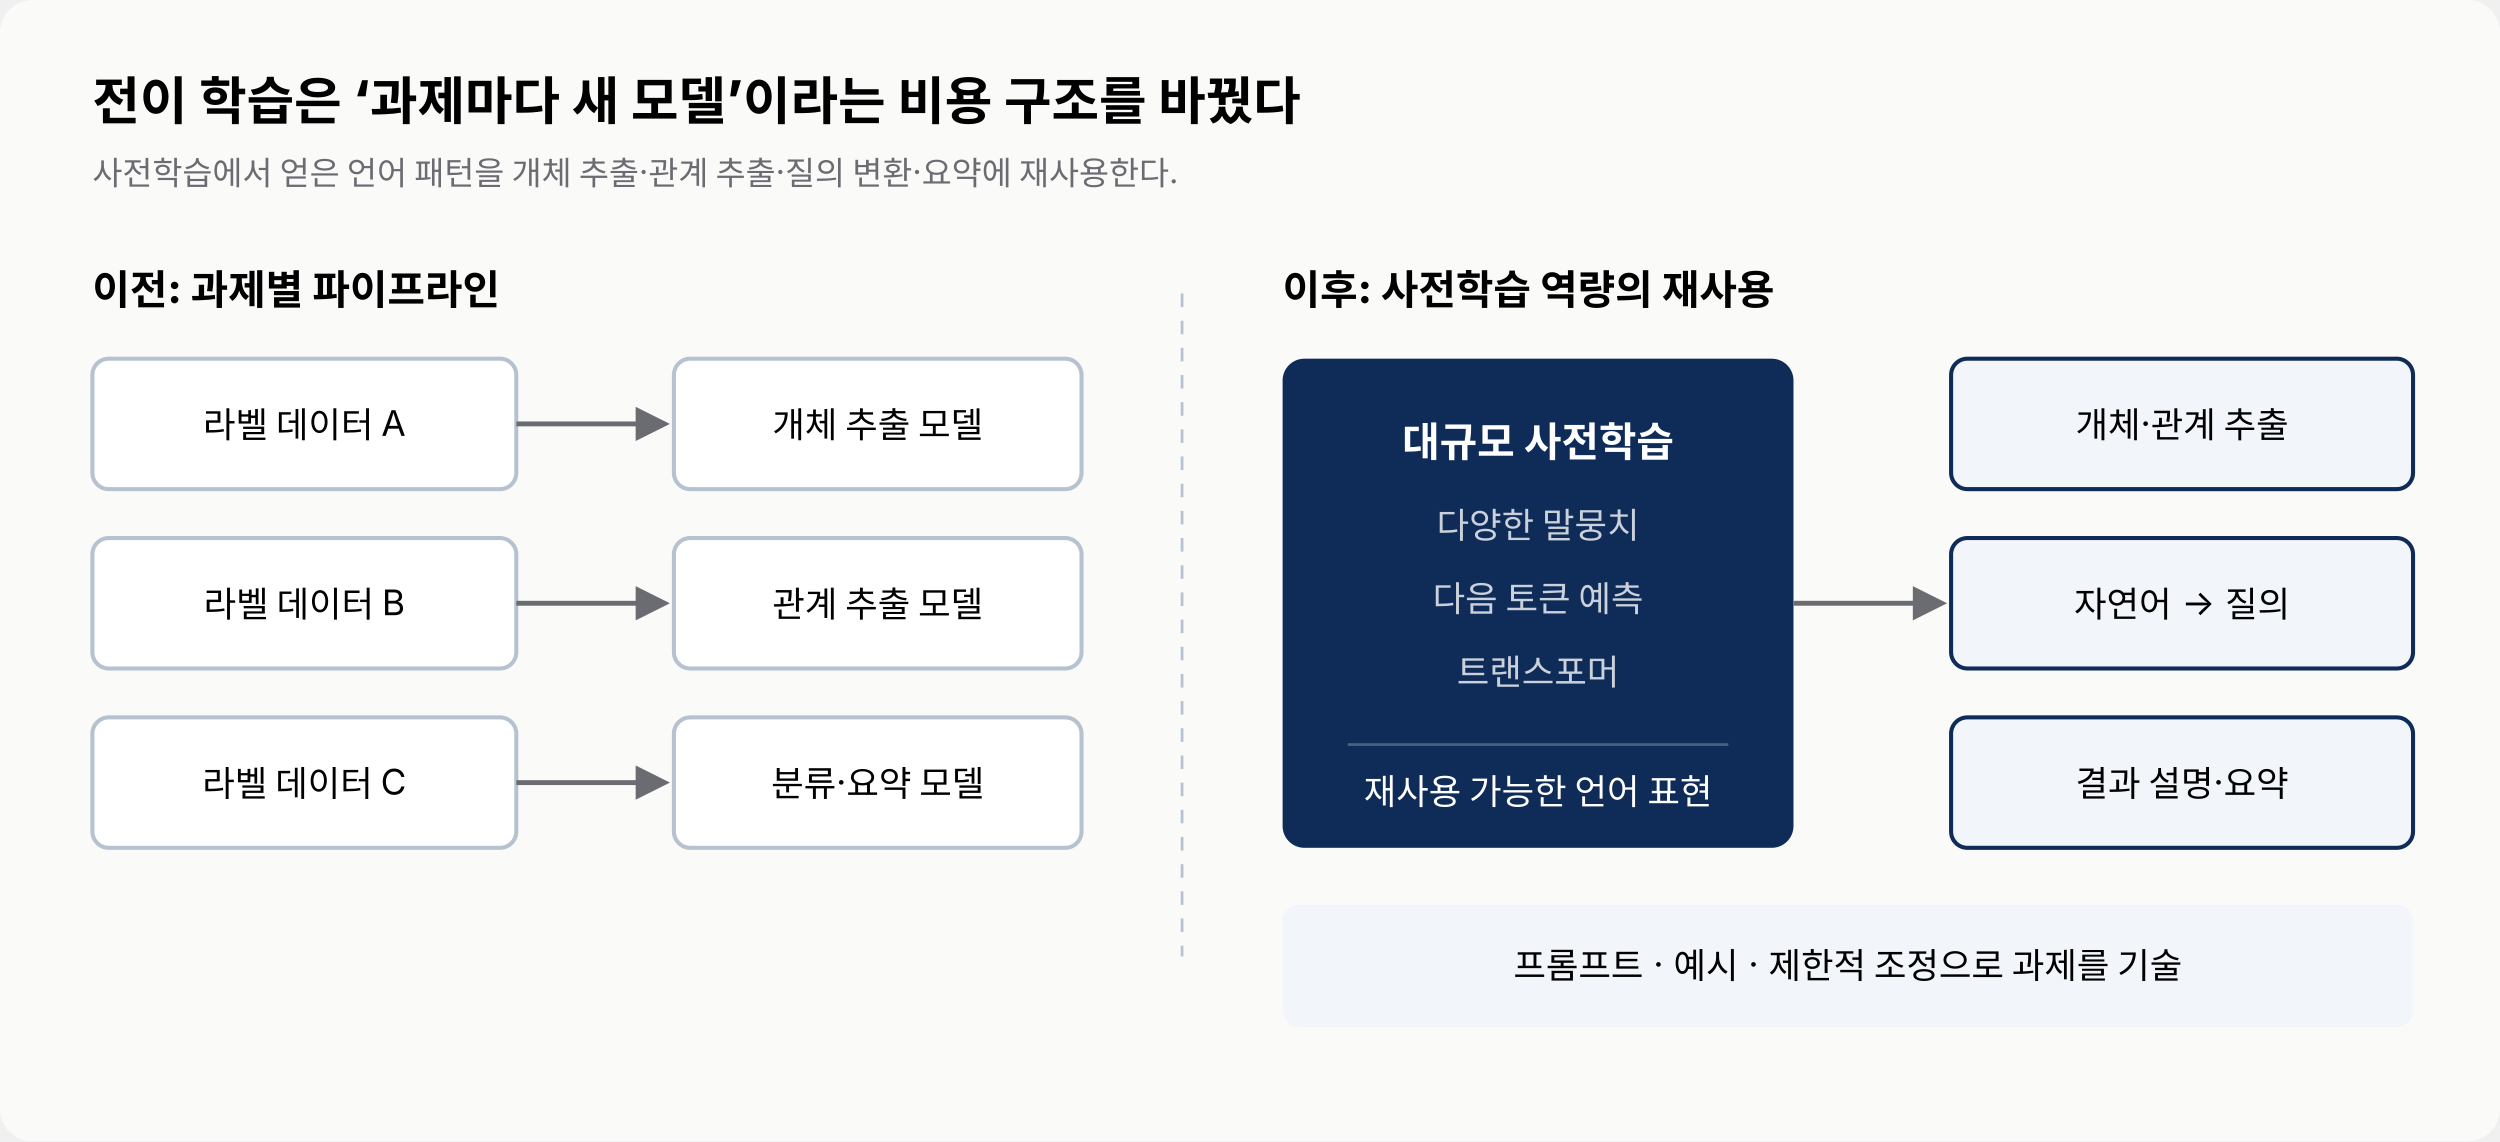
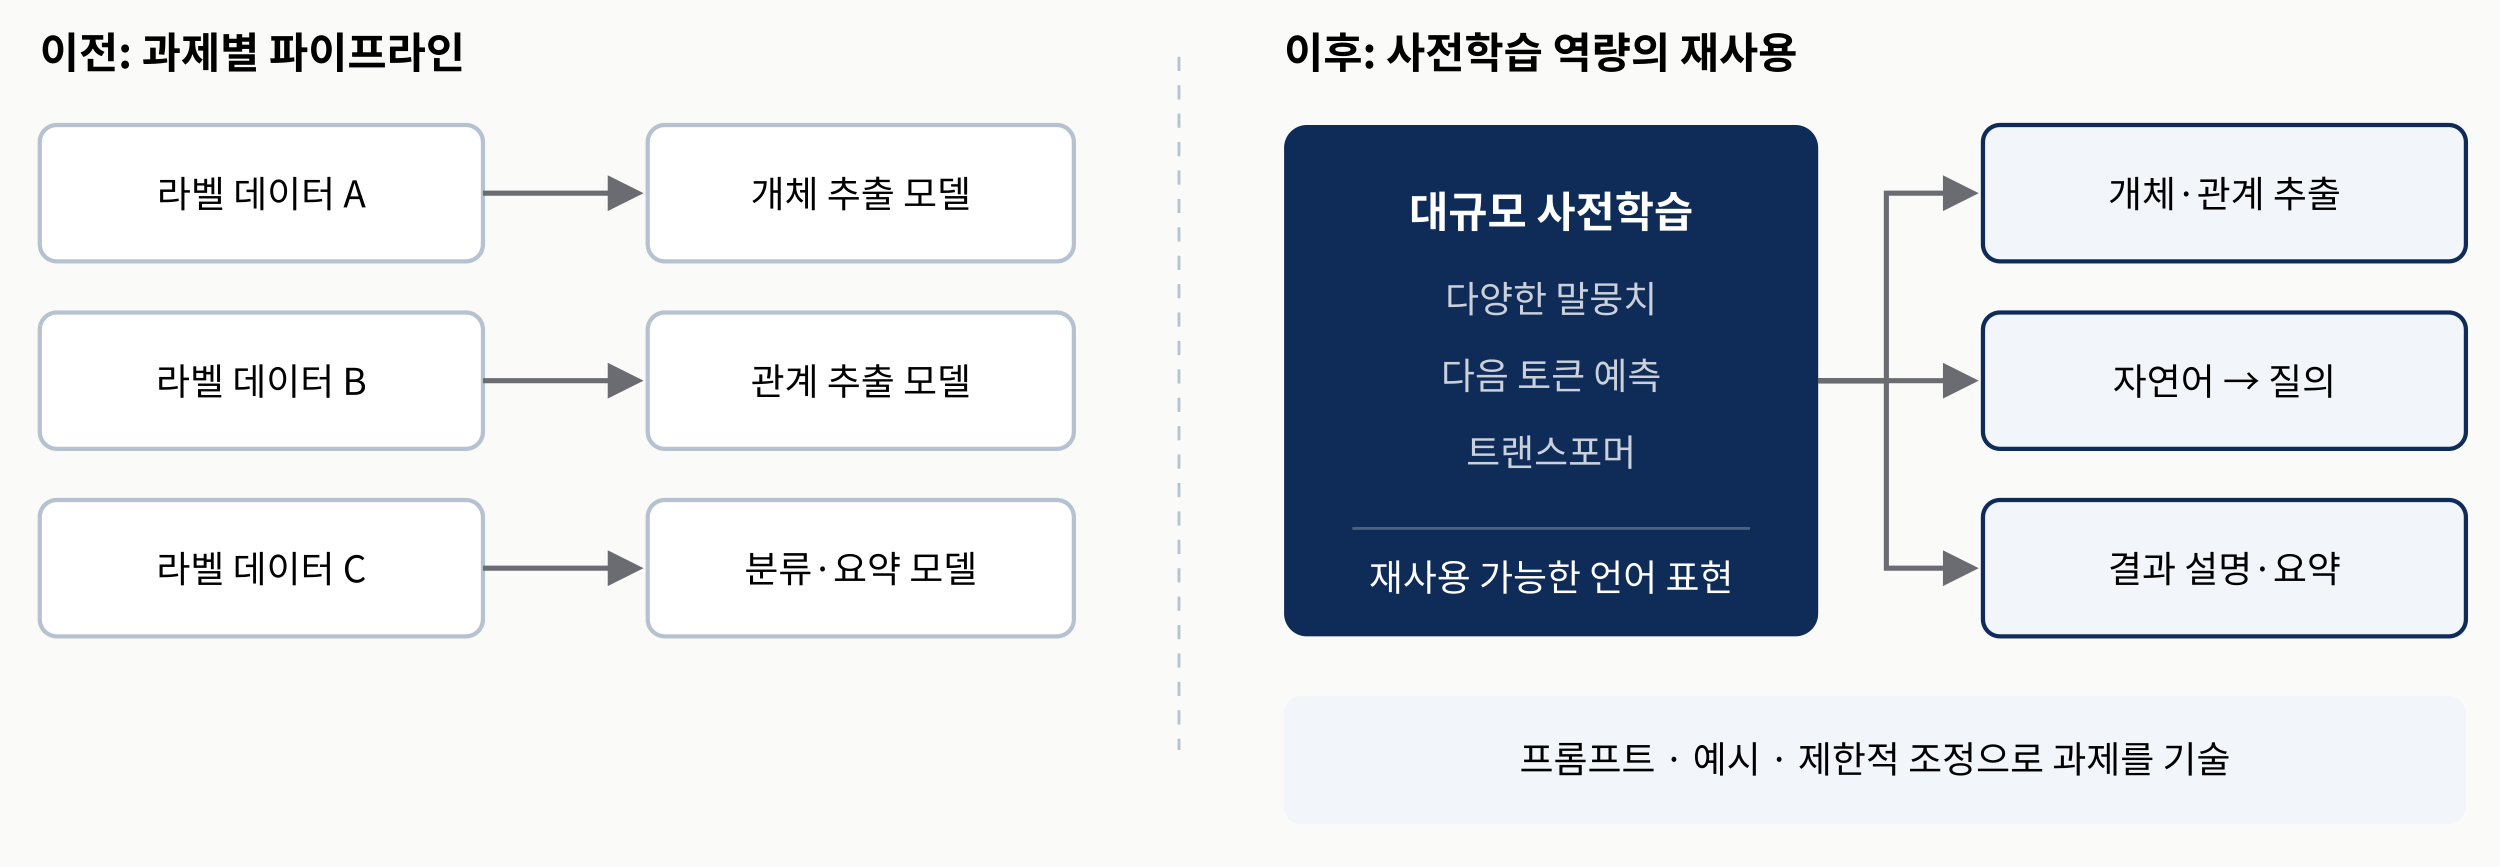
- <svg xmlns="http://www.w3.org/2000/svg" viewBox="0 0 920 420" role="img" aria-labelledby="title desc">
+ <svg xmlns="http://www.w3.org/2000/svg" viewBox="20 88 880 305" role="img" aria-labelledby="title desc">
  <defs>
    <marker id="a" viewBox="0 0 10 10" refX="8" refY="5" markerWidth="7" markerHeight="7" orient="auto">
      <path d="M0 0L10 5L0 10z" fill="#6B6B72" />
    </marker>
-     <style>.t{font-family:Inter,'Noto Sans KR',sans-serif}.h{font-size:19px;font-weight:800}.sh{font-size:15px;font-weight:800}.b{font-size:13px}.m{font-size:12px;fill:#6B6B72}.box{fill:#fff;stroke:#B7C2D1;stroke-width:1.5}.soft{fill:#F2F5F9;stroke:#0F2C59;stroke-width:1.5}.navy{fill:#0F2C59}.line{stroke:#6B6B72;stroke-width:1.8;marker-end:url(#a)}</style>
+     <style>.t{font-family:'Noto Sans CJK KR','Apple SD Gothic Neo','Malgun Gothic','Noto Sans KR',NanumGothic,Inter,system-ui,sans-serif}.h{font-size:19px;font-weight:800}.sh{font-size:15px;font-weight:800}.b{font-size:13px}.m{font-size:12px;fill:#6B6B72}.box{fill:#fff;stroke:#B7C2D1;stroke-width:1.5}.soft{fill:#F2F5F9;stroke:#0F2C59;stroke-width:1.5}.navy{fill:#0F2C59}.line{fill:none;stroke:#6B6B72;stroke-width:1.8;marker-end:url(#a)}</style>
  </defs>
  <rect width="920" height="420" rx="12" fill="#FAFAF9" />
-   <text class="t h" x="34" y="44">전이 학습은 ‘과제마다 새 모델’이라는 비용 구조를 바꿨다</text>
-   <text class="t m" x="34" y="68">사전학습에서 얻은 언어 패턴을 개체 추출·관계 추출·질의 변환·요약에 재사용한다.</text>
  <text class="t sh" x="34" y="112">이전: 과제별 파이프라인</text>
  <g transform="translate(34 132)">
    <rect class="box" width="156" height="48" rx="6" />
    <text class="t b" x="78" y="29" text-anchor="middle">라벨 데이터 A</text>
    <line class="line" x1="156" y1="24" x2="210" y2="24" />
    <rect class="box" x="214" width="150" height="48" rx="6" />
    <text class="t b" x="289" y="29" text-anchor="middle">개체 추출 모델</text>
    <rect class="box" y="66" width="156" height="48" rx="6" />
    <text class="t b" x="78" y="95" text-anchor="middle">라벨 데이터 B</text>
    <line class="line" x1="156" y1="90" x2="210" y2="90" />
    <rect class="box" x="214" y="66" width="150" height="48" rx="6" />
    <text class="t b" x="289" y="95" text-anchor="middle">관계 추출 모델</text>
    <rect class="box" y="132" width="156" height="48" rx="6" />
    <text class="t b" x="78" y="161" text-anchor="middle">라벨 데이터 C</text>
    <line class="line" x1="156" y1="156" x2="210" y2="156" />
    <rect class="box" x="214" y="132" width="150" height="48" rx="6" />
    <text class="t b" x="289" y="161" text-anchor="middle">분류·요약 모델</text>
  </g>
  <line x1="435" y1="108" x2="435" y2="352" stroke="#B7C2D1" stroke-dasharray="5 5" />
  <text class="t sh" x="472" y="112">이후: 사전학습 역량의 재사용</text>
  <g transform="translate(472 132)">
    <rect class="navy" width="188" height="180" rx="8" />
    <text x="94" y="36" text-anchor="middle" fill="#fff" class="t sh">대규모 사전학습</text>
    <text x="94" y="66" text-anchor="middle" fill="#fff" opacity=".78" class="t b">다양한 말뭉치</text>
    <text x="94" y="93" text-anchor="middle" fill="#fff" opacity=".78" class="t b">다음 토큰 예측</text>
    <text x="94" y="120" text-anchor="middle" fill="#fff" opacity=".78" class="t b">트랜스포머</text>
    <line x1="24" y1="142" x2="164" y2="142" stroke="#fff" opacity=".25" />
    <text x="94" y="164" text-anchor="middle" fill="#fff" class="t b">재사용 가능한 언어 표현</text>
+     <path class="line" d="M188 90H212V24H242" />
    <line class="line" x1="188" y1="90" x2="242" y2="90" />
+     <path class="line" d="M188 90H212V156H242" />
    <g transform="translate(246)">
      <rect class="soft" width="170" height="48" rx="6" />
      <text class="t b" x="85" y="29" text-anchor="middle">개체·관계 추출</text>
      <rect class="soft" y="66" width="170" height="48" rx="6" />
      <text class="t b" x="85" y="95" text-anchor="middle">자연어 → 질의</text>
      <rect class="soft" y="132" width="170" height="48" rx="6" />
      <text class="t b" x="85" y="161" text-anchor="middle">결과 설명·요약</text>
    </g>
  </g>
  <rect x="472" y="333" width="416" height="45" rx="6" fill="#F2F5F9" />
  <text class="t b" x="680" y="360" text-anchor="middle">프롬프트 · 예시 · 제한적 조정으로 과제를 기술</text>
</svg>
